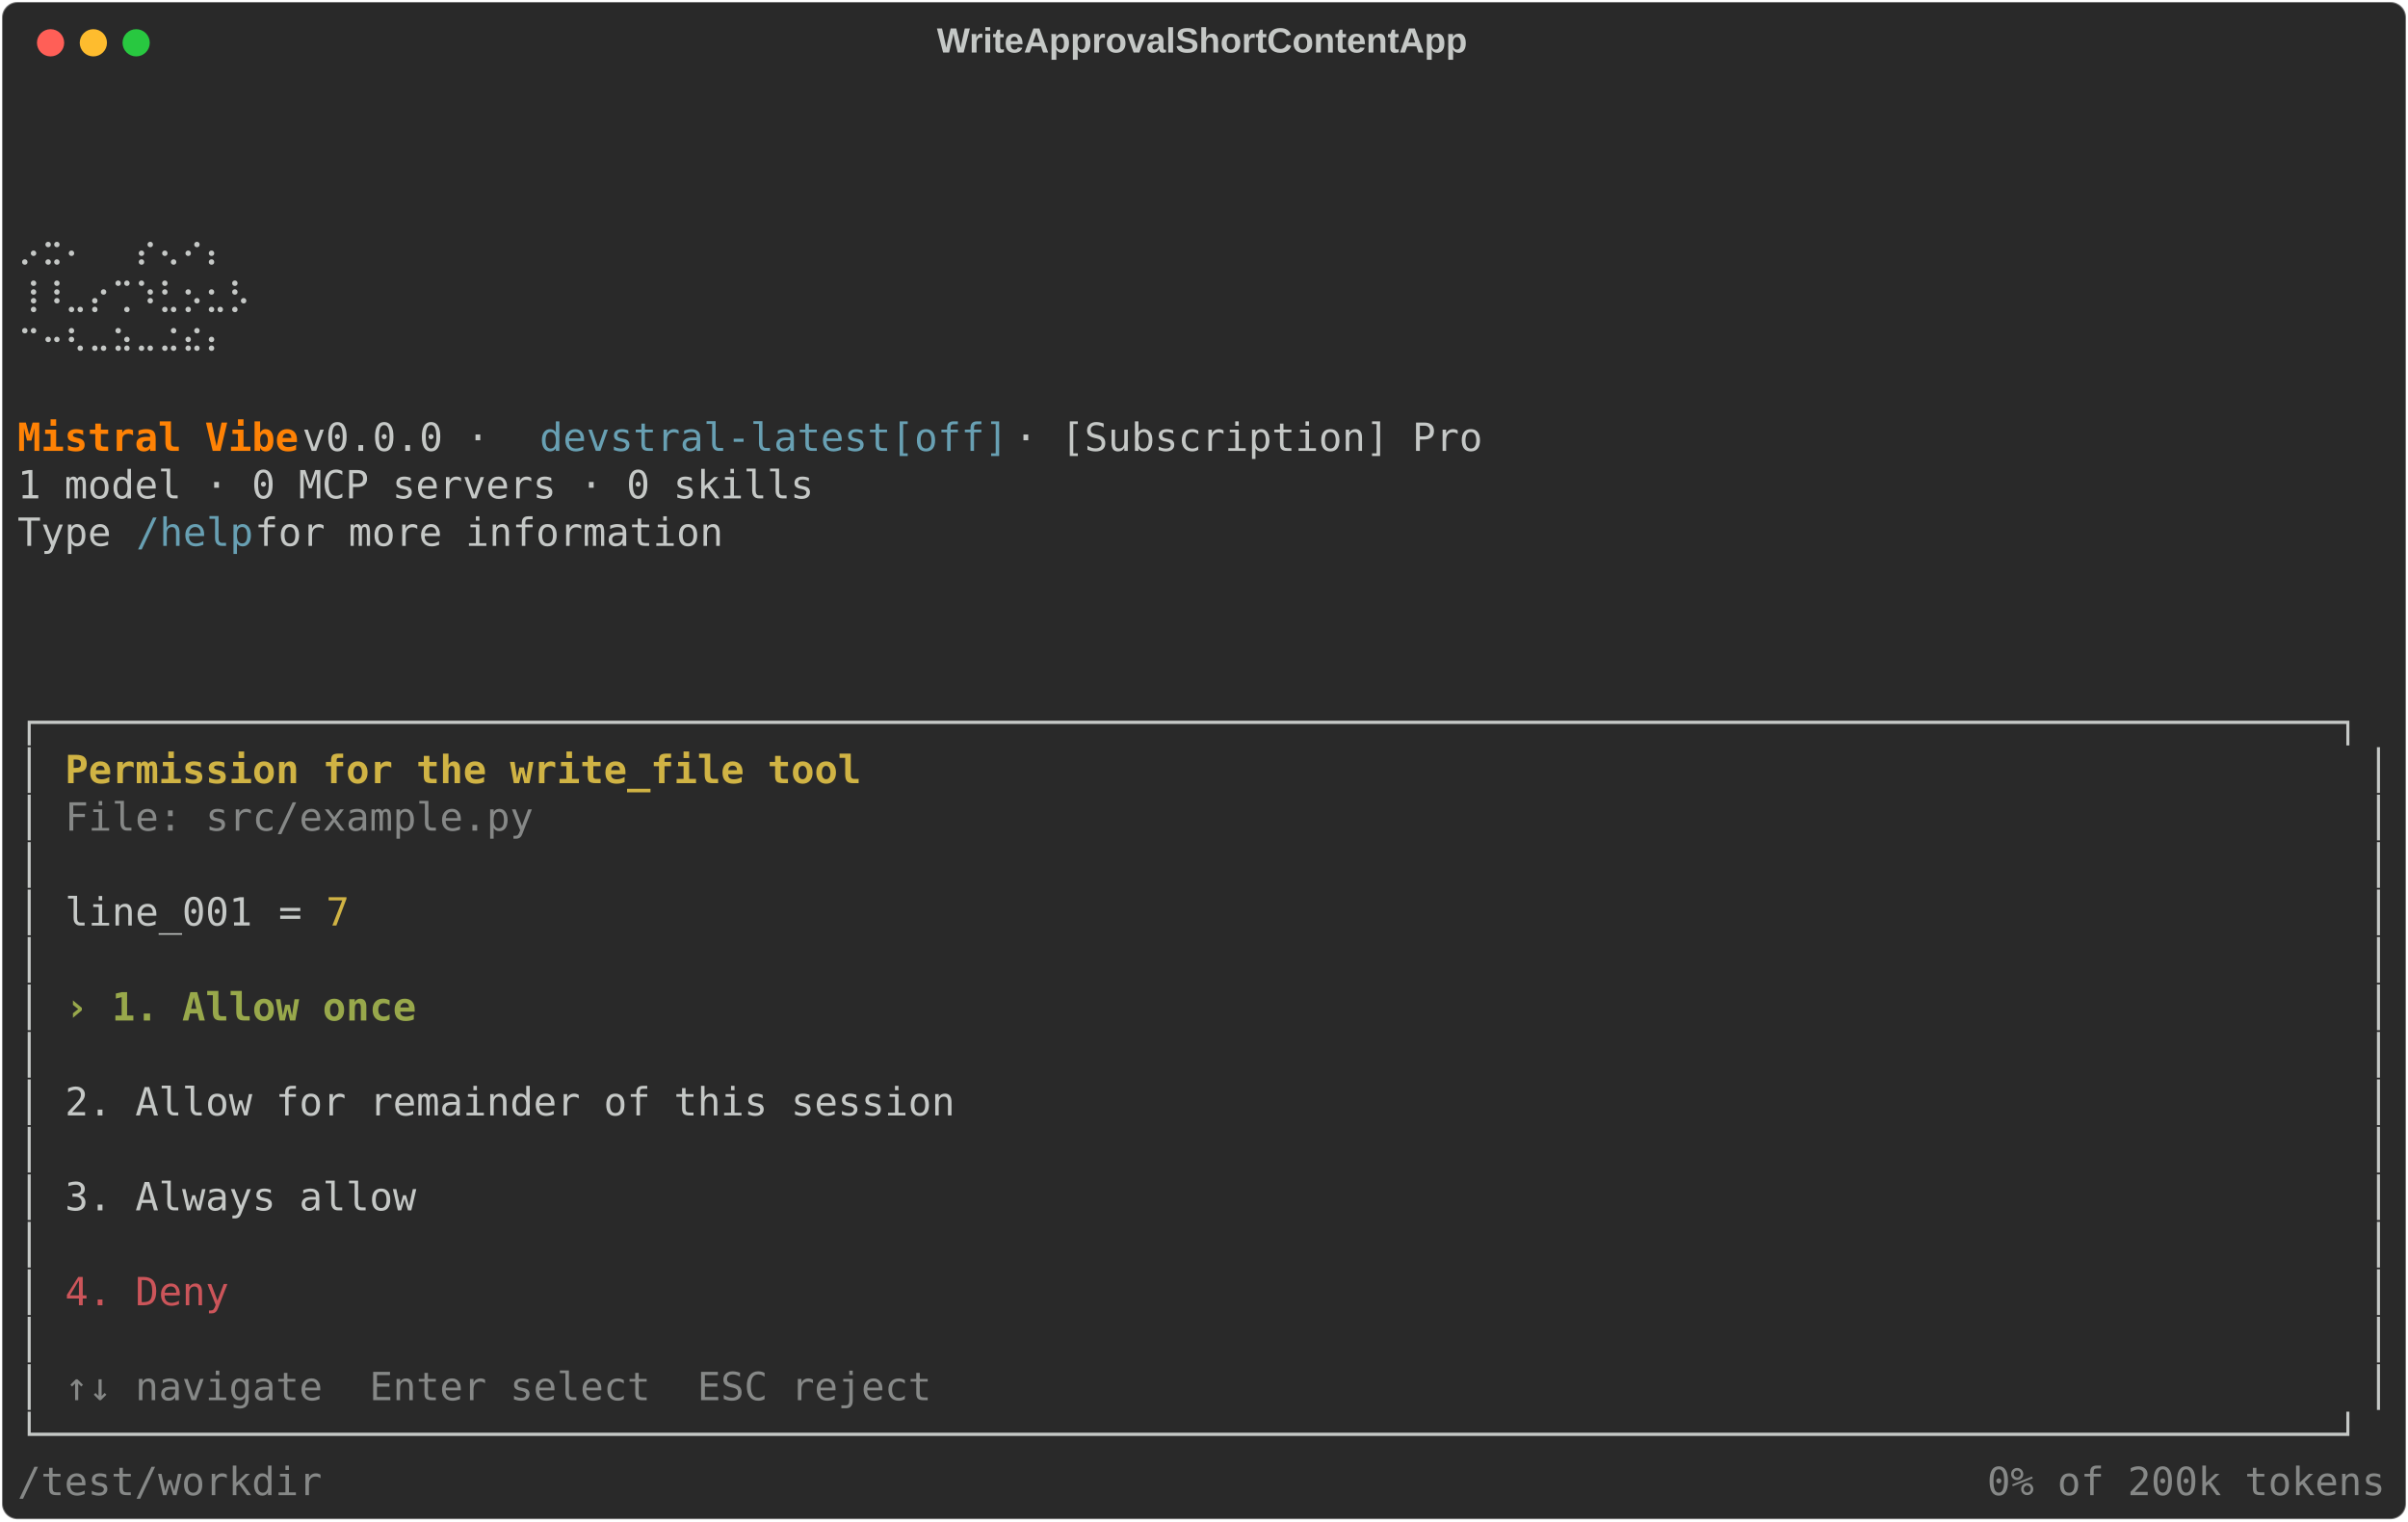
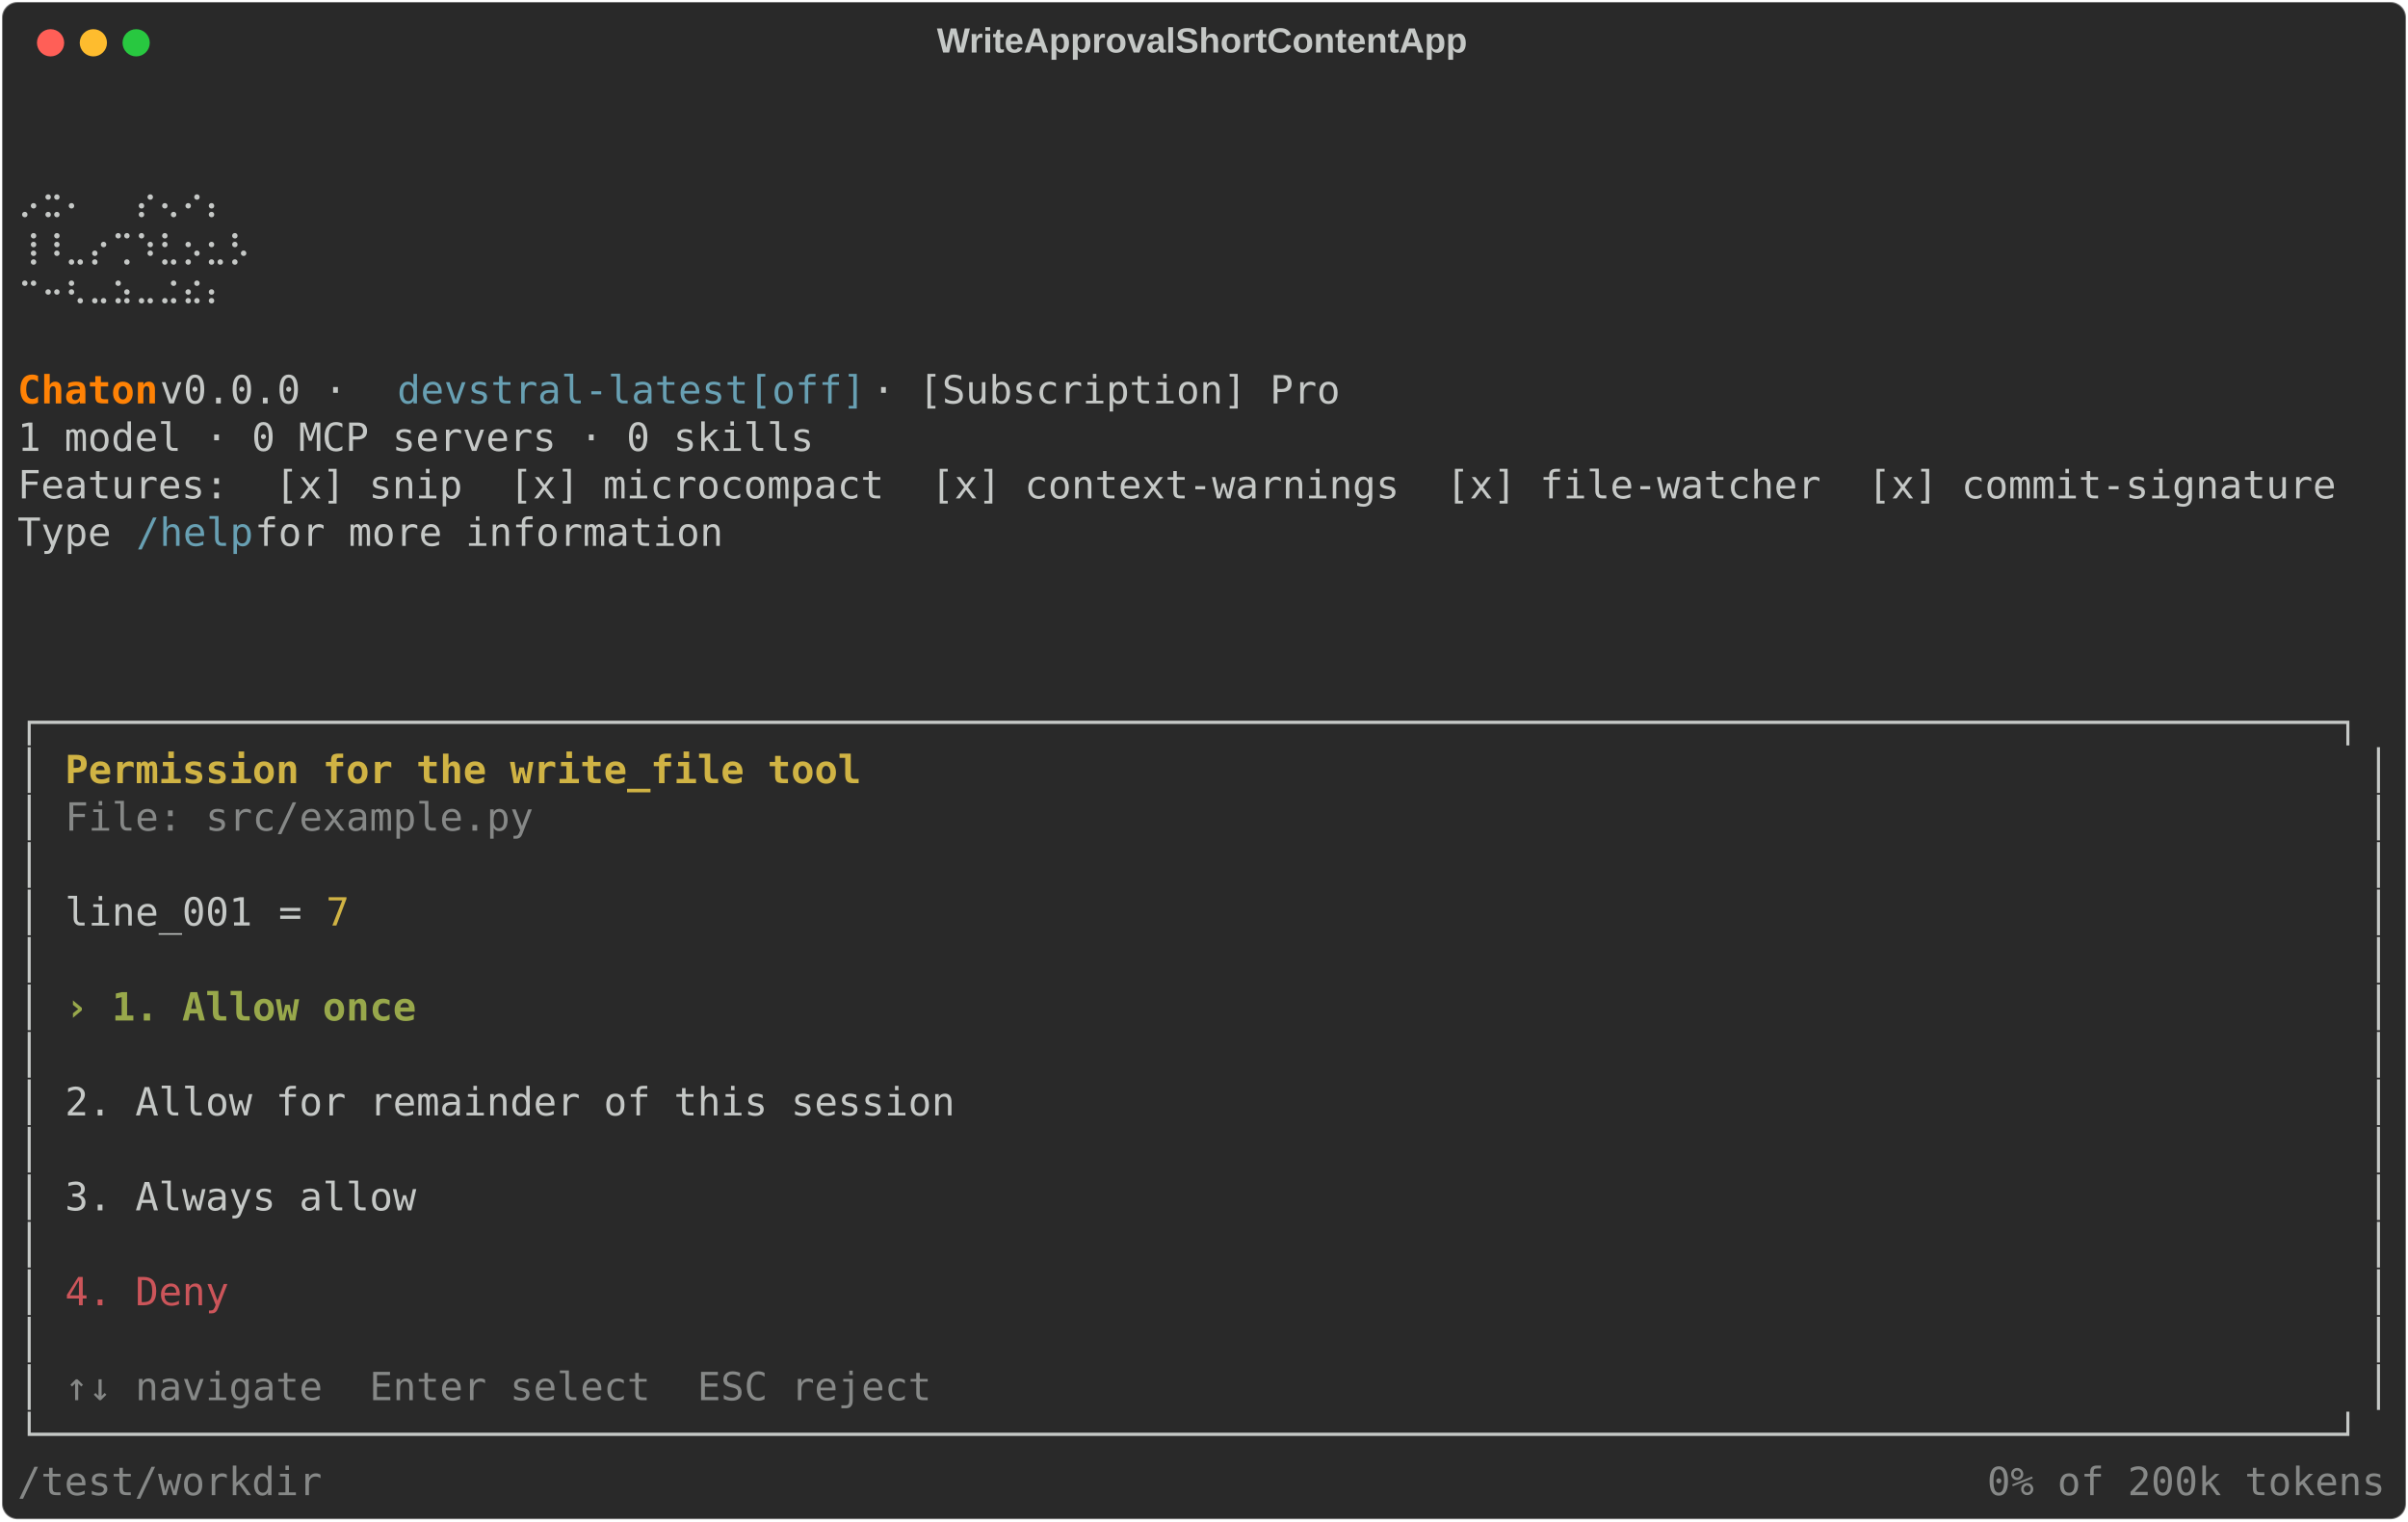
<svg xmlns="http://www.w3.org/2000/svg" class="rich-terminal" viewBox="0 0 1238 782.0">
  <style>

    @font-face {
        font-family: "Fira Code";
        src: local("FiraCode-Regular"),
                url("https://cdnjs.cloudflare.com/ajax/libs/firacode/6.2.0/woff2/FiraCode-Regular.woff2") format("woff2"),
                url("https://cdnjs.cloudflare.com/ajax/libs/firacode/6.2.0/woff/FiraCode-Regular.woff") format("woff");
        font-style: normal;
        font-weight: 400;
    }
    @font-face {
        font-family: "Fira Code";
        src: local("FiraCode-Bold"),
                url("https://cdnjs.cloudflare.com/ajax/libs/firacode/6.2.0/woff2/FiraCode-Bold.woff2") format("woff2"),
                url("https://cdnjs.cloudflare.com/ajax/libs/firacode/6.2.0/woff/FiraCode-Bold.woff") format("woff");
        font-style: bold;
        font-weight: 700;
    }

    .terminal-matrix {
        font-family: Fira Code, monospace;
        font-size: 20px;
        line-height: 24.4px;
        font-variant-east-asian: full-width;
    }

    .terminal-title {
        font-size: 18px;
        font-weight: bold;
        font-family: arial;
    }

    .terminal-r1 { fill: #c5c8c6 }
.terminal-r2 { fill: #ff8205;font-weight: bold }
.terminal-r3 { fill: #68a0b3 }
.terminal-r4 { fill: #d0b344;font-weight: bold }
.terminal-r5 { fill: #868887 }
.terminal-r6 { fill: #d0b344 }
.terminal-r7 { fill: #98a84b;font-weight: bold }
.terminal-r8 { fill: #cc555a }
    </style>
  <defs>
    <clipPath id="terminal-clip-terminal">
      <rect x="0" y="0" width="1219.0" height="731.0" />
    </clipPath>
    <clipPath id="terminal-line-0">
      <rect x="0" y="1.5" width="1220" height="24.65" />
    </clipPath>
    <clipPath id="terminal-line-1">
      <rect x="0" y="25.9" width="1220" height="24.65" />
    </clipPath>
    <clipPath id="terminal-line-2">
      <rect x="0" y="50.3" width="1220" height="24.65" />
    </clipPath>
    <clipPath id="terminal-line-3">
      <rect x="0" y="74.7" width="1220" height="24.65" />
    </clipPath>
    <clipPath id="terminal-line-4">
      <rect x="0" y="99.1" width="1220" height="24.65" />
    </clipPath>
    <clipPath id="terminal-line-5">
      <rect x="0" y="123.5" width="1220" height="24.65" />
    </clipPath>
    <clipPath id="terminal-line-6">
      <rect x="0" y="147.9" width="1220" height="24.65" />
    </clipPath>
    <clipPath id="terminal-line-7">
      <rect x="0" y="172.3" width="1220" height="24.65" />
    </clipPath>
    <clipPath id="terminal-line-8">
      <rect x="0" y="196.7" width="1220" height="24.65" />
    </clipPath>
    <clipPath id="terminal-line-9">
      <rect x="0" y="221.1" width="1220" height="24.65" />
    </clipPath>
    <clipPath id="terminal-line-10">
      <rect x="0" y="245.5" width="1220" height="24.65" />
    </clipPath>
    <clipPath id="terminal-line-11">
      <rect x="0" y="269.9" width="1220" height="24.65" />
    </clipPath>
    <clipPath id="terminal-line-12">
      <rect x="0" y="294.3" width="1220" height="24.65" />
    </clipPath>
    <clipPath id="terminal-line-13">
      <rect x="0" y="318.7" width="1220" height="24.65" />
    </clipPath>
    <clipPath id="terminal-line-14">
      <rect x="0" y="343.1" width="1220" height="24.65" />
    </clipPath>
    <clipPath id="terminal-line-15">
      <rect x="0" y="367.5" width="1220" height="24.65" />
    </clipPath>
    <clipPath id="terminal-line-16">
      <rect x="0" y="391.9" width="1220" height="24.65" />
    </clipPath>
    <clipPath id="terminal-line-17">
      <rect x="0" y="416.3" width="1220" height="24.65" />
    </clipPath>
    <clipPath id="terminal-line-18">
      <rect x="0" y="440.7" width="1220" height="24.65" />
    </clipPath>
    <clipPath id="terminal-line-19">
      <rect x="0" y="465.1" width="1220" height="24.65" />
    </clipPath>
    <clipPath id="terminal-line-20">
      <rect x="0" y="489.5" width="1220" height="24.65" />
    </clipPath>
    <clipPath id="terminal-line-21">
      <rect x="0" y="513.9" width="1220" height="24.65" />
    </clipPath>
    <clipPath id="terminal-line-22">
      <rect x="0" y="538.3" width="1220" height="24.65" />
    </clipPath>
    <clipPath id="terminal-line-23">
      <rect x="0" y="562.7" width="1220" height="24.65" />
    </clipPath>
    <clipPath id="terminal-line-24">
      <rect x="0" y="587.1" width="1220" height="24.65" />
    </clipPath>
    <clipPath id="terminal-line-25">
      <rect x="0" y="611.5" width="1220" height="24.65" />
    </clipPath>
    <clipPath id="terminal-line-26">
      <rect x="0" y="635.9" width="1220" height="24.65" />
    </clipPath>
    <clipPath id="terminal-line-27">
      <rect x="0" y="660.3" width="1220" height="24.65" />
    </clipPath>
    <clipPath id="terminal-line-28">
      <rect x="0" y="684.7" width="1220" height="24.65" />
    </clipPath>
  </defs>
  <rect fill="#292929" stroke="rgba(255,255,255,0.35)" stroke-width="1" x="1" y="1" width="1236" height="780" rx="8" />
  <text class="terminal-title" fill="#c5c8c6" text-anchor="middle" x="618" y="27">WriteApprovalShortContentApp</text>
  <g transform="translate(26,22)">
    <circle cx="0" cy="0" r="7" fill="#ff5f57" />
    <circle cx="22" cy="0" r="7" fill="#febc2e" />
    <circle cx="44" cy="0" r="7" fill="#28c840" />
  </g>
  <g transform="translate(9, 41)" clip-path="url(#terminal-clip-terminal)">
    <g class="terminal-matrix">
      <text class="terminal-r1" x="1220" y="20" textLength="12.2" clip-path="url(#terminal-line-0)">
</text>
      <text class="terminal-r1" x="1220" y="44.4" textLength="12.2" clip-path="url(#terminal-line-1)">
</text>
+       <text class="terminal-r1" x="0" y="68.8" textLength="134.2" clip-path="url(#terminal-line-2)">  ⡠⣒⠄  ⡔⢄⠔⡄</text>
      <text class="terminal-r1" x="1220" y="68.8" textLength="12.2" clip-path="url(#terminal-line-2)">
</text>
-       <text class="terminal-r1" x="0" y="93.2" textLength="134.2" clip-path="url(#terminal-line-3)">  ⡠⣒⠄  ⡔⢄⠔⡄</text>
+       <text class="terminal-r1" x="0" y="93.2" textLength="134.2" clip-path="url(#terminal-line-3)"> ⢸⠸⣀⡔⢉⠱⣃⡢⣂⡣</text>
      <text class="terminal-r1" x="1220" y="93.2" textLength="12.2" clip-path="url(#terminal-line-3)">
</text>
-       <text class="terminal-r1" x="0" y="117.6" textLength="134.2" clip-path="url(#terminal-line-4)"> ⢸⠸⣀⡔⢉⠱⣃⡢⣂⡣</text>
+       <text class="terminal-r1" x="0" y="117.6" textLength="134.2" clip-path="url(#terminal-line-4)">  ⠉⠒⠣⠤⠵⠤⠬⠮⠆</text>
      <text class="terminal-r1" x="1220" y="117.6" textLength="12.2" clip-path="url(#terminal-line-4)">
</text>
-       <text class="terminal-r1" x="0" y="142" textLength="134.2" clip-path="url(#terminal-line-5)">  ⠉⠒⠣⠤⠵⠤⠬⠮⠆</text>
      <text class="terminal-r1" x="1220" y="142" textLength="12.2" clip-path="url(#terminal-line-5)">
</text>
+       <text class="terminal-r2" x="0" y="166.4" textLength="73.2" clip-path="url(#terminal-line-6)">Chaton</text>
+       <text class="terminal-r1" x="73.2" y="166.4" textLength="122" clip-path="url(#terminal-line-6)"> v0.0.0 · </text>
+       <text class="terminal-r3" x="195.2" y="166.4" textLength="244" clip-path="url(#terminal-line-6)">devstral-latest[off]</text>
+       <text class="terminal-r1" x="439.2" y="166.4" textLength="256.2" clip-path="url(#terminal-line-6)"> · [Subscription] Pro</text>
      <text class="terminal-r1" x="1220" y="166.4" textLength="12.2" clip-path="url(#terminal-line-6)">
</text>
-       <text class="terminal-r2" x="0" y="190.8" textLength="146.4" clip-path="url(#terminal-line-7)">Mistral Vibe</text>
-       <text class="terminal-r1" x="146.4" y="190.8" textLength="122" clip-path="url(#terminal-line-7)"> v0.0.0 · </text>
-       <text class="terminal-r3" x="268.4" y="190.8" textLength="244" clip-path="url(#terminal-line-7)">devstral-latest[off]</text>
-       <text class="terminal-r1" x="512.4" y="190.8" textLength="256.2" clip-path="url(#terminal-line-7)"> · [Subscription] Pro</text>
+       <text class="terminal-r1" x="0" y="190.8" textLength="414.8" clip-path="url(#terminal-line-7)">1 model · 0 MCP servers · 0 skills</text>
      <text class="terminal-r1" x="1220" y="190.8" textLength="12.2" clip-path="url(#terminal-line-7)">
</text>
-       <text class="terminal-r1" x="0" y="215.2" textLength="414.8" clip-path="url(#terminal-line-8)">1 model · 0 MCP servers · 0 skills</text>
+       <text class="terminal-r1" x="0" y="215.2" textLength="1220" clip-path="url(#terminal-line-8)">Features:  [x] snip  [x] microcompact  [x] context-warnings  [x] file-watcher  [x] commit-signature </text>
      <text class="terminal-r1" x="1220" y="215.2" textLength="12.2" clip-path="url(#terminal-line-8)">
</text>
      <text class="terminal-r1" x="0" y="239.6" textLength="61" clip-path="url(#terminal-line-9)">Type </text>
      <text class="terminal-r3" x="61" y="239.6" textLength="61" clip-path="url(#terminal-line-9)">/help</text>
      <text class="terminal-r1" x="122" y="239.6" textLength="256.2" clip-path="url(#terminal-line-9)"> for more information</text>
      <text class="terminal-r1" x="1220" y="239.6" textLength="12.2" clip-path="url(#terminal-line-9)">
</text>
      <text class="terminal-r1" x="1220" y="264" textLength="12.2" clip-path="url(#terminal-line-10)">
</text>
      <text class="terminal-r1" x="1220" y="288.4" textLength="12.2" clip-path="url(#terminal-line-11)">
</text>
      <text class="terminal-r1" x="1220" y="312.8" textLength="12.2" clip-path="url(#terminal-line-12)">
</text>
      <text class="terminal-r1" x="0" y="337.2" textLength="1220" clip-path="url(#terminal-line-13)">┌──────────────────────────────────────────────────────────────────────────────────────────────────┐</text>
      <text class="terminal-r1" x="1220" y="337.2" textLength="12.2" clip-path="url(#terminal-line-13)">
</text>
      <text class="terminal-r1" x="0" y="361.6" textLength="12.2" clip-path="url(#terminal-line-14)">│</text>
      <text class="terminal-r4" x="24.4" y="361.6" textLength="414.8" clip-path="url(#terminal-line-14)">Permission for the write_file tool</text>
      <text class="terminal-r1" x="1207.8" y="361.6" textLength="12.2" clip-path="url(#terminal-line-14)">│</text>
      <text class="terminal-r1" x="1220" y="361.6" textLength="12.2" clip-path="url(#terminal-line-14)">
</text>
      <text class="terminal-r1" x="0" y="386" textLength="12.2" clip-path="url(#terminal-line-15)">│</text>
      <text class="terminal-r5" x="24.4" y="386" textLength="244" clip-path="url(#terminal-line-15)">File: src/example.py</text>
      <text class="terminal-r1" x="1207.8" y="386" textLength="12.2" clip-path="url(#terminal-line-15)">│</text>
      <text class="terminal-r1" x="1220" y="386" textLength="12.2" clip-path="url(#terminal-line-15)">
</text>
      <text class="terminal-r1" x="0" y="410.4" textLength="12.2" clip-path="url(#terminal-line-16)">│</text>
      <text class="terminal-r1" x="1207.8" y="410.4" textLength="12.2" clip-path="url(#terminal-line-16)">│</text>
      <text class="terminal-r1" x="1220" y="410.4" textLength="12.2" clip-path="url(#terminal-line-16)">
</text>
      <text class="terminal-r1" x="0" y="434.8" textLength="12.2" clip-path="url(#terminal-line-17)">│</text>
      <text class="terminal-r1" x="24.4" y="434.8" textLength="97.6" clip-path="url(#terminal-line-17)">line_001</text>
      <text class="terminal-r1" x="134.2" y="434.8" textLength="12.2" clip-path="url(#terminal-line-17)">=</text>
      <text class="terminal-r6" x="158.6" y="434.8" textLength="12.2" clip-path="url(#terminal-line-17)">7</text>
      <text class="terminal-r1" x="1207.8" y="434.8" textLength="12.2" clip-path="url(#terminal-line-17)">│</text>
      <text class="terminal-r1" x="1220" y="434.8" textLength="12.2" clip-path="url(#terminal-line-17)">
</text>
      <text class="terminal-r1" x="0" y="459.2" textLength="12.2" clip-path="url(#terminal-line-18)">│</text>
      <text class="terminal-r1" x="1207.8" y="459.2" textLength="12.2" clip-path="url(#terminal-line-18)">│</text>
      <text class="terminal-r1" x="1220" y="459.2" textLength="12.2" clip-path="url(#terminal-line-18)">
</text>
      <text class="terminal-r1" x="0" y="483.6" textLength="12.2" clip-path="url(#terminal-line-19)">│</text>
      <text class="terminal-r7" x="24.4" y="483.6" textLength="183" clip-path="url(#terminal-line-19)">› 1. Allow once</text>
      <text class="terminal-r1" x="1207.8" y="483.6" textLength="12.2" clip-path="url(#terminal-line-19)">│</text>
      <text class="terminal-r1" x="1220" y="483.6" textLength="12.2" clip-path="url(#terminal-line-19)">
</text>
      <text class="terminal-r1" x="0" y="508" textLength="12.2" clip-path="url(#terminal-line-20)">│</text>
      <text class="terminal-r1" x="1207.8" y="508" textLength="12.2" clip-path="url(#terminal-line-20)">│</text>
      <text class="terminal-r1" x="1220" y="508" textLength="12.2" clip-path="url(#terminal-line-20)">
</text>
      <text class="terminal-r1" x="0" y="532.4" textLength="12.2" clip-path="url(#terminal-line-21)">│</text>
      <text class="terminal-r1" x="24.4" y="532.4" textLength="488" clip-path="url(#terminal-line-21)">  2. Allow for remainder of this session</text>
      <text class="terminal-r1" x="1207.8" y="532.4" textLength="12.2" clip-path="url(#terminal-line-21)">│</text>
      <text class="terminal-r1" x="1220" y="532.4" textLength="12.2" clip-path="url(#terminal-line-21)">
</text>
      <text class="terminal-r1" x="0" y="556.8" textLength="12.2" clip-path="url(#terminal-line-22)">│</text>
      <text class="terminal-r1" x="1207.8" y="556.8" textLength="12.2" clip-path="url(#terminal-line-22)">│</text>
      <text class="terminal-r1" x="1220" y="556.8" textLength="12.2" clip-path="url(#terminal-line-22)">
</text>
      <text class="terminal-r1" x="0" y="581.2" textLength="12.2" clip-path="url(#terminal-line-23)">│</text>
      <text class="terminal-r1" x="24.4" y="581.2" textLength="207.4" clip-path="url(#terminal-line-23)">  3. Always allow</text>
      <text class="terminal-r1" x="1207.8" y="581.2" textLength="12.2" clip-path="url(#terminal-line-23)">│</text>
      <text class="terminal-r1" x="1220" y="581.2" textLength="12.2" clip-path="url(#terminal-line-23)">
</text>
      <text class="terminal-r1" x="0" y="605.6" textLength="12.2" clip-path="url(#terminal-line-24)">│</text>
      <text class="terminal-r1" x="1207.8" y="605.6" textLength="12.2" clip-path="url(#terminal-line-24)">│</text>
      <text class="terminal-r1" x="1220" y="605.6" textLength="12.2" clip-path="url(#terminal-line-24)">
</text>
      <text class="terminal-r1" x="0" y="630" textLength="12.2" clip-path="url(#terminal-line-25)">│</text>
      <text class="terminal-r8" x="24.4" y="630" textLength="109.8" clip-path="url(#terminal-line-25)">  4. Deny</text>
      <text class="terminal-r1" x="1207.8" y="630" textLength="12.2" clip-path="url(#terminal-line-25)">│</text>
      <text class="terminal-r1" x="1220" y="630" textLength="12.2" clip-path="url(#terminal-line-25)">
</text>
      <text class="terminal-r1" x="0" y="654.4" textLength="12.2" clip-path="url(#terminal-line-26)">│</text>
      <text class="terminal-r1" x="1207.8" y="654.4" textLength="12.2" clip-path="url(#terminal-line-26)">│</text>
      <text class="terminal-r1" x="1220" y="654.4" textLength="12.2" clip-path="url(#terminal-line-26)">
</text>
      <text class="terminal-r1" x="0" y="678.8" textLength="12.2" clip-path="url(#terminal-line-27)">│</text>
      <text class="terminal-r5" x="24.4" y="678.8" textLength="451.4" clip-path="url(#terminal-line-27)">↑↓ navigate  Enter select  ESC reject</text>
      <text class="terminal-r1" x="1207.8" y="678.8" textLength="12.2" clip-path="url(#terminal-line-27)">│</text>
      <text class="terminal-r1" x="1220" y="678.8" textLength="12.2" clip-path="url(#terminal-line-27)">
</text>
      <text class="terminal-r1" x="0" y="703.2" textLength="1220" clip-path="url(#terminal-line-28)">└──────────────────────────────────────────────────────────────────────────────────────────────────┘</text>
      <text class="terminal-r1" x="1220" y="703.2" textLength="12.2" clip-path="url(#terminal-line-28)">
</text>
      <text class="terminal-r5" x="0" y="727.6" textLength="158.6" clip-path="url(#terminal-line-29)">/test/workdir</text>
      <text class="terminal-r5" x="1012.6" y="727.6" textLength="207.4" clip-path="url(#terminal-line-29)">0% of 200k tokens</text>
    </g>
  </g>
</svg>
